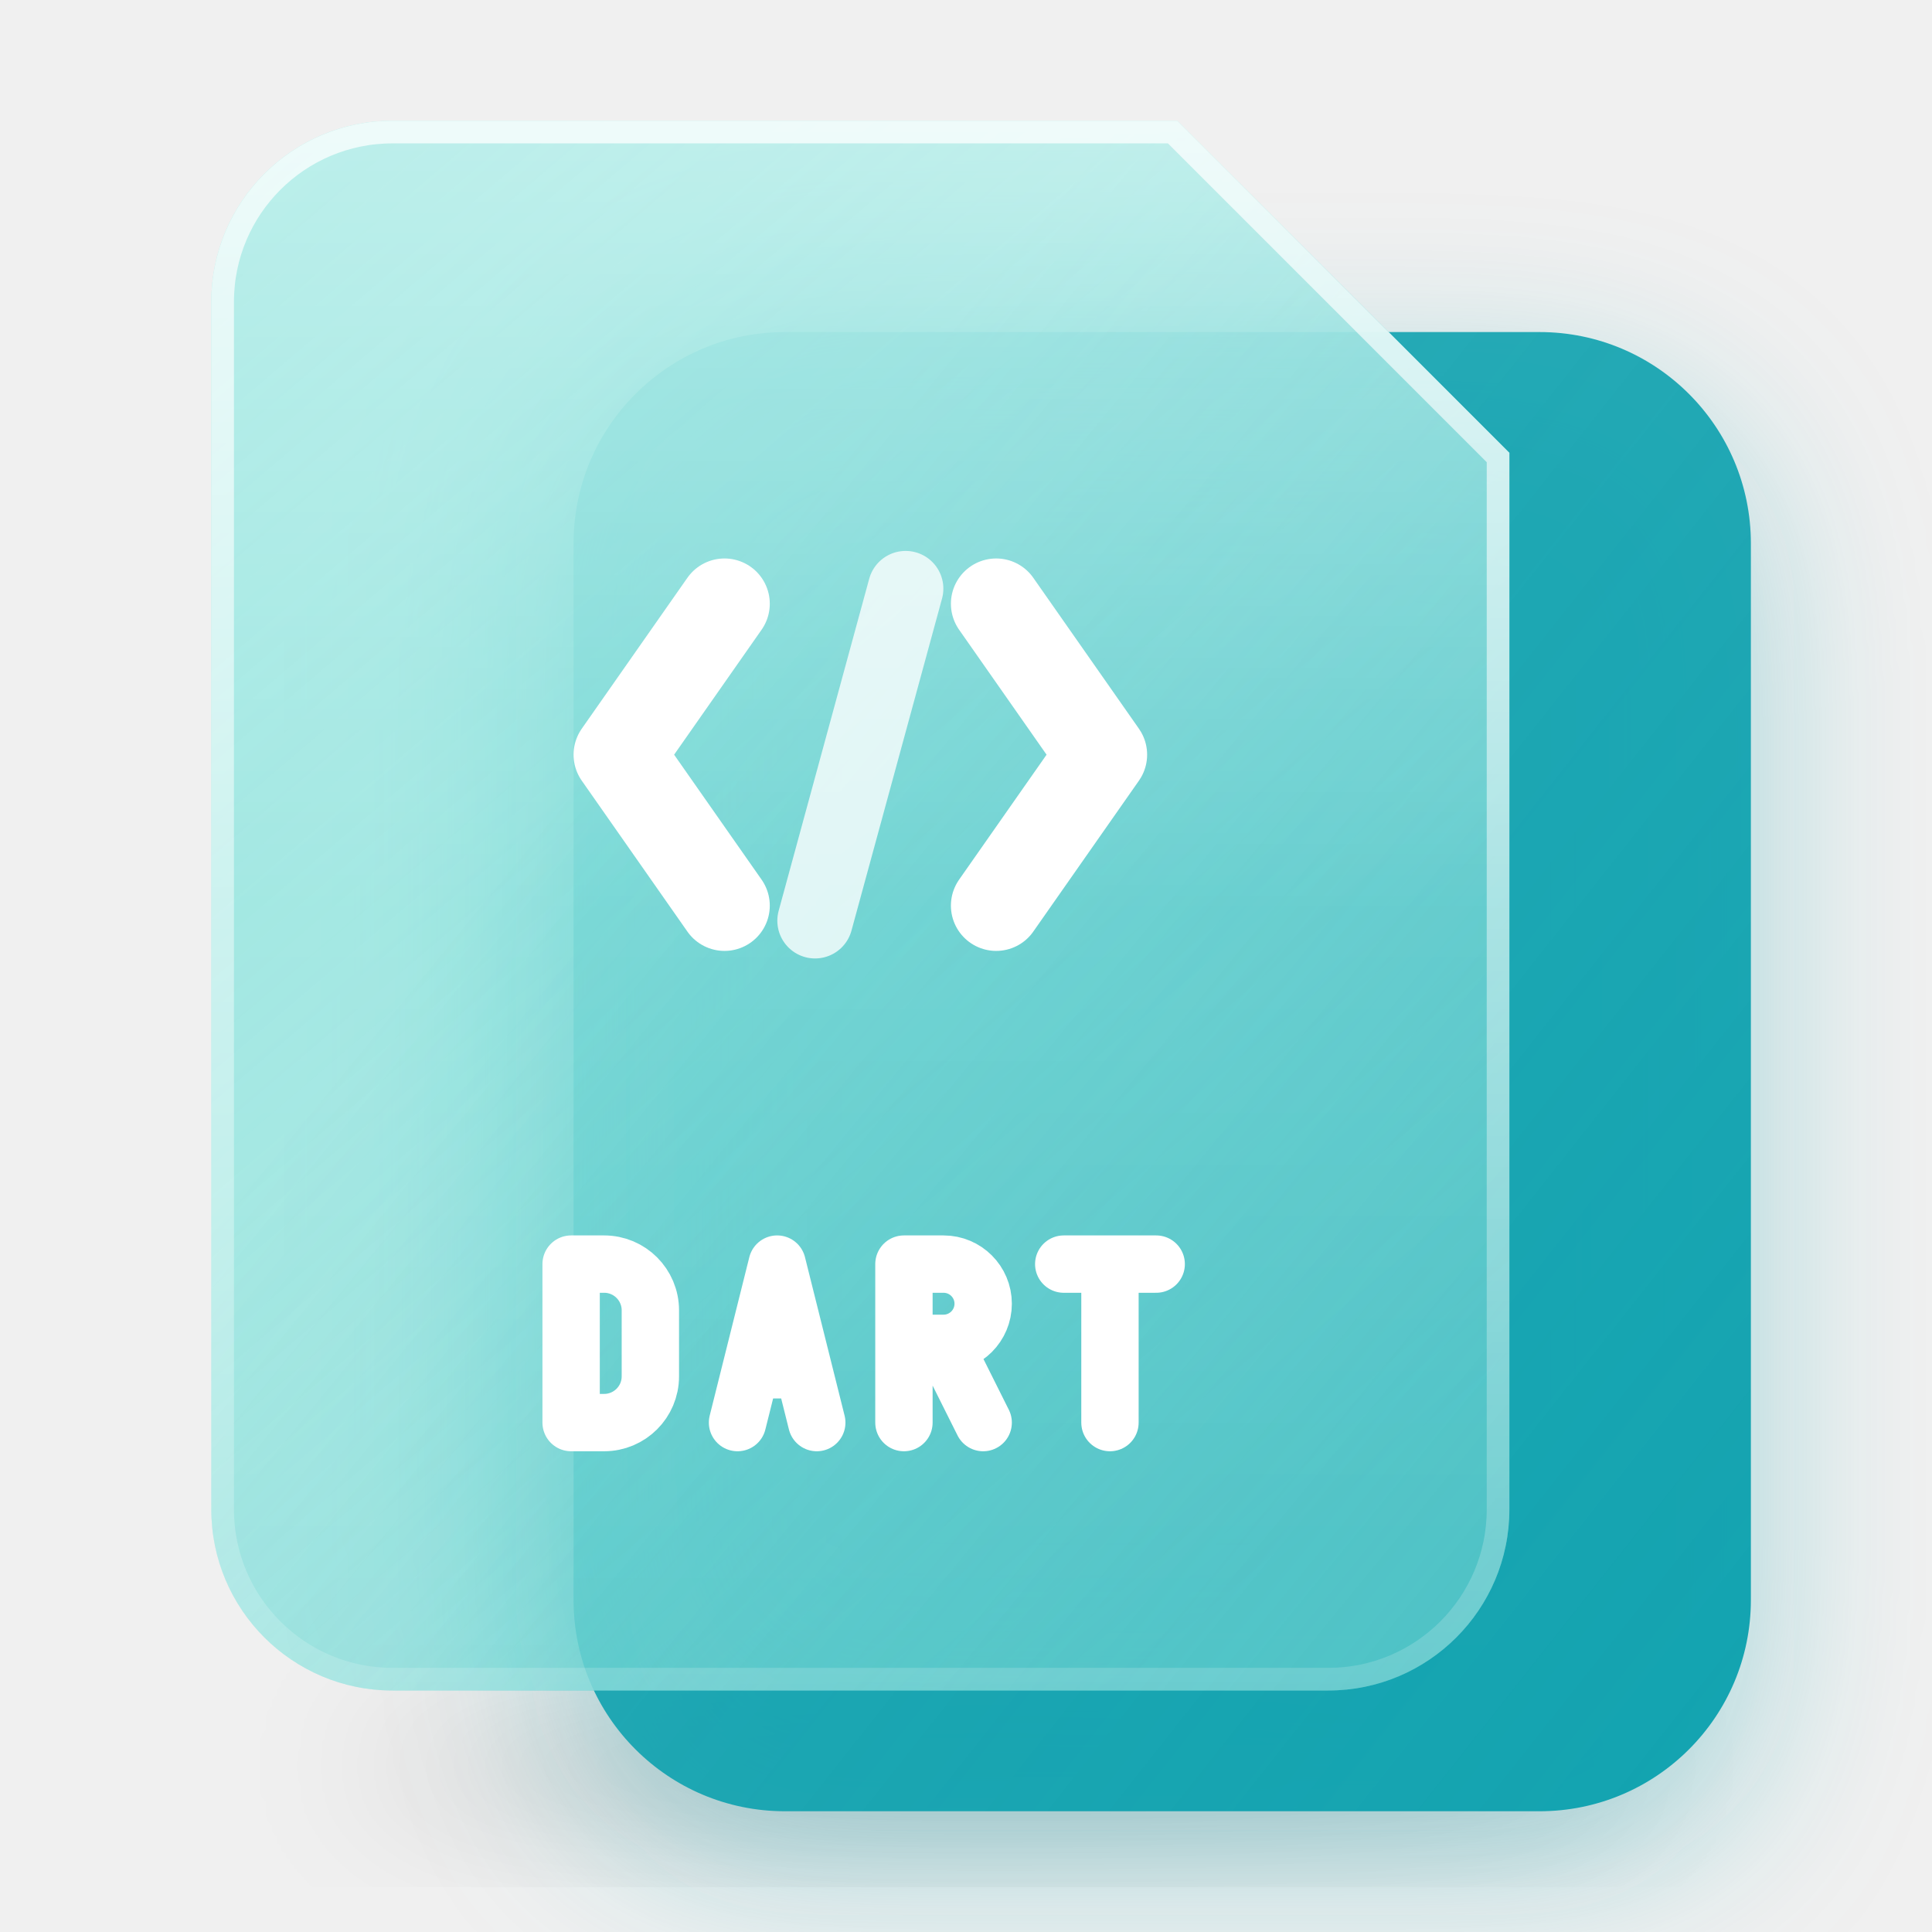
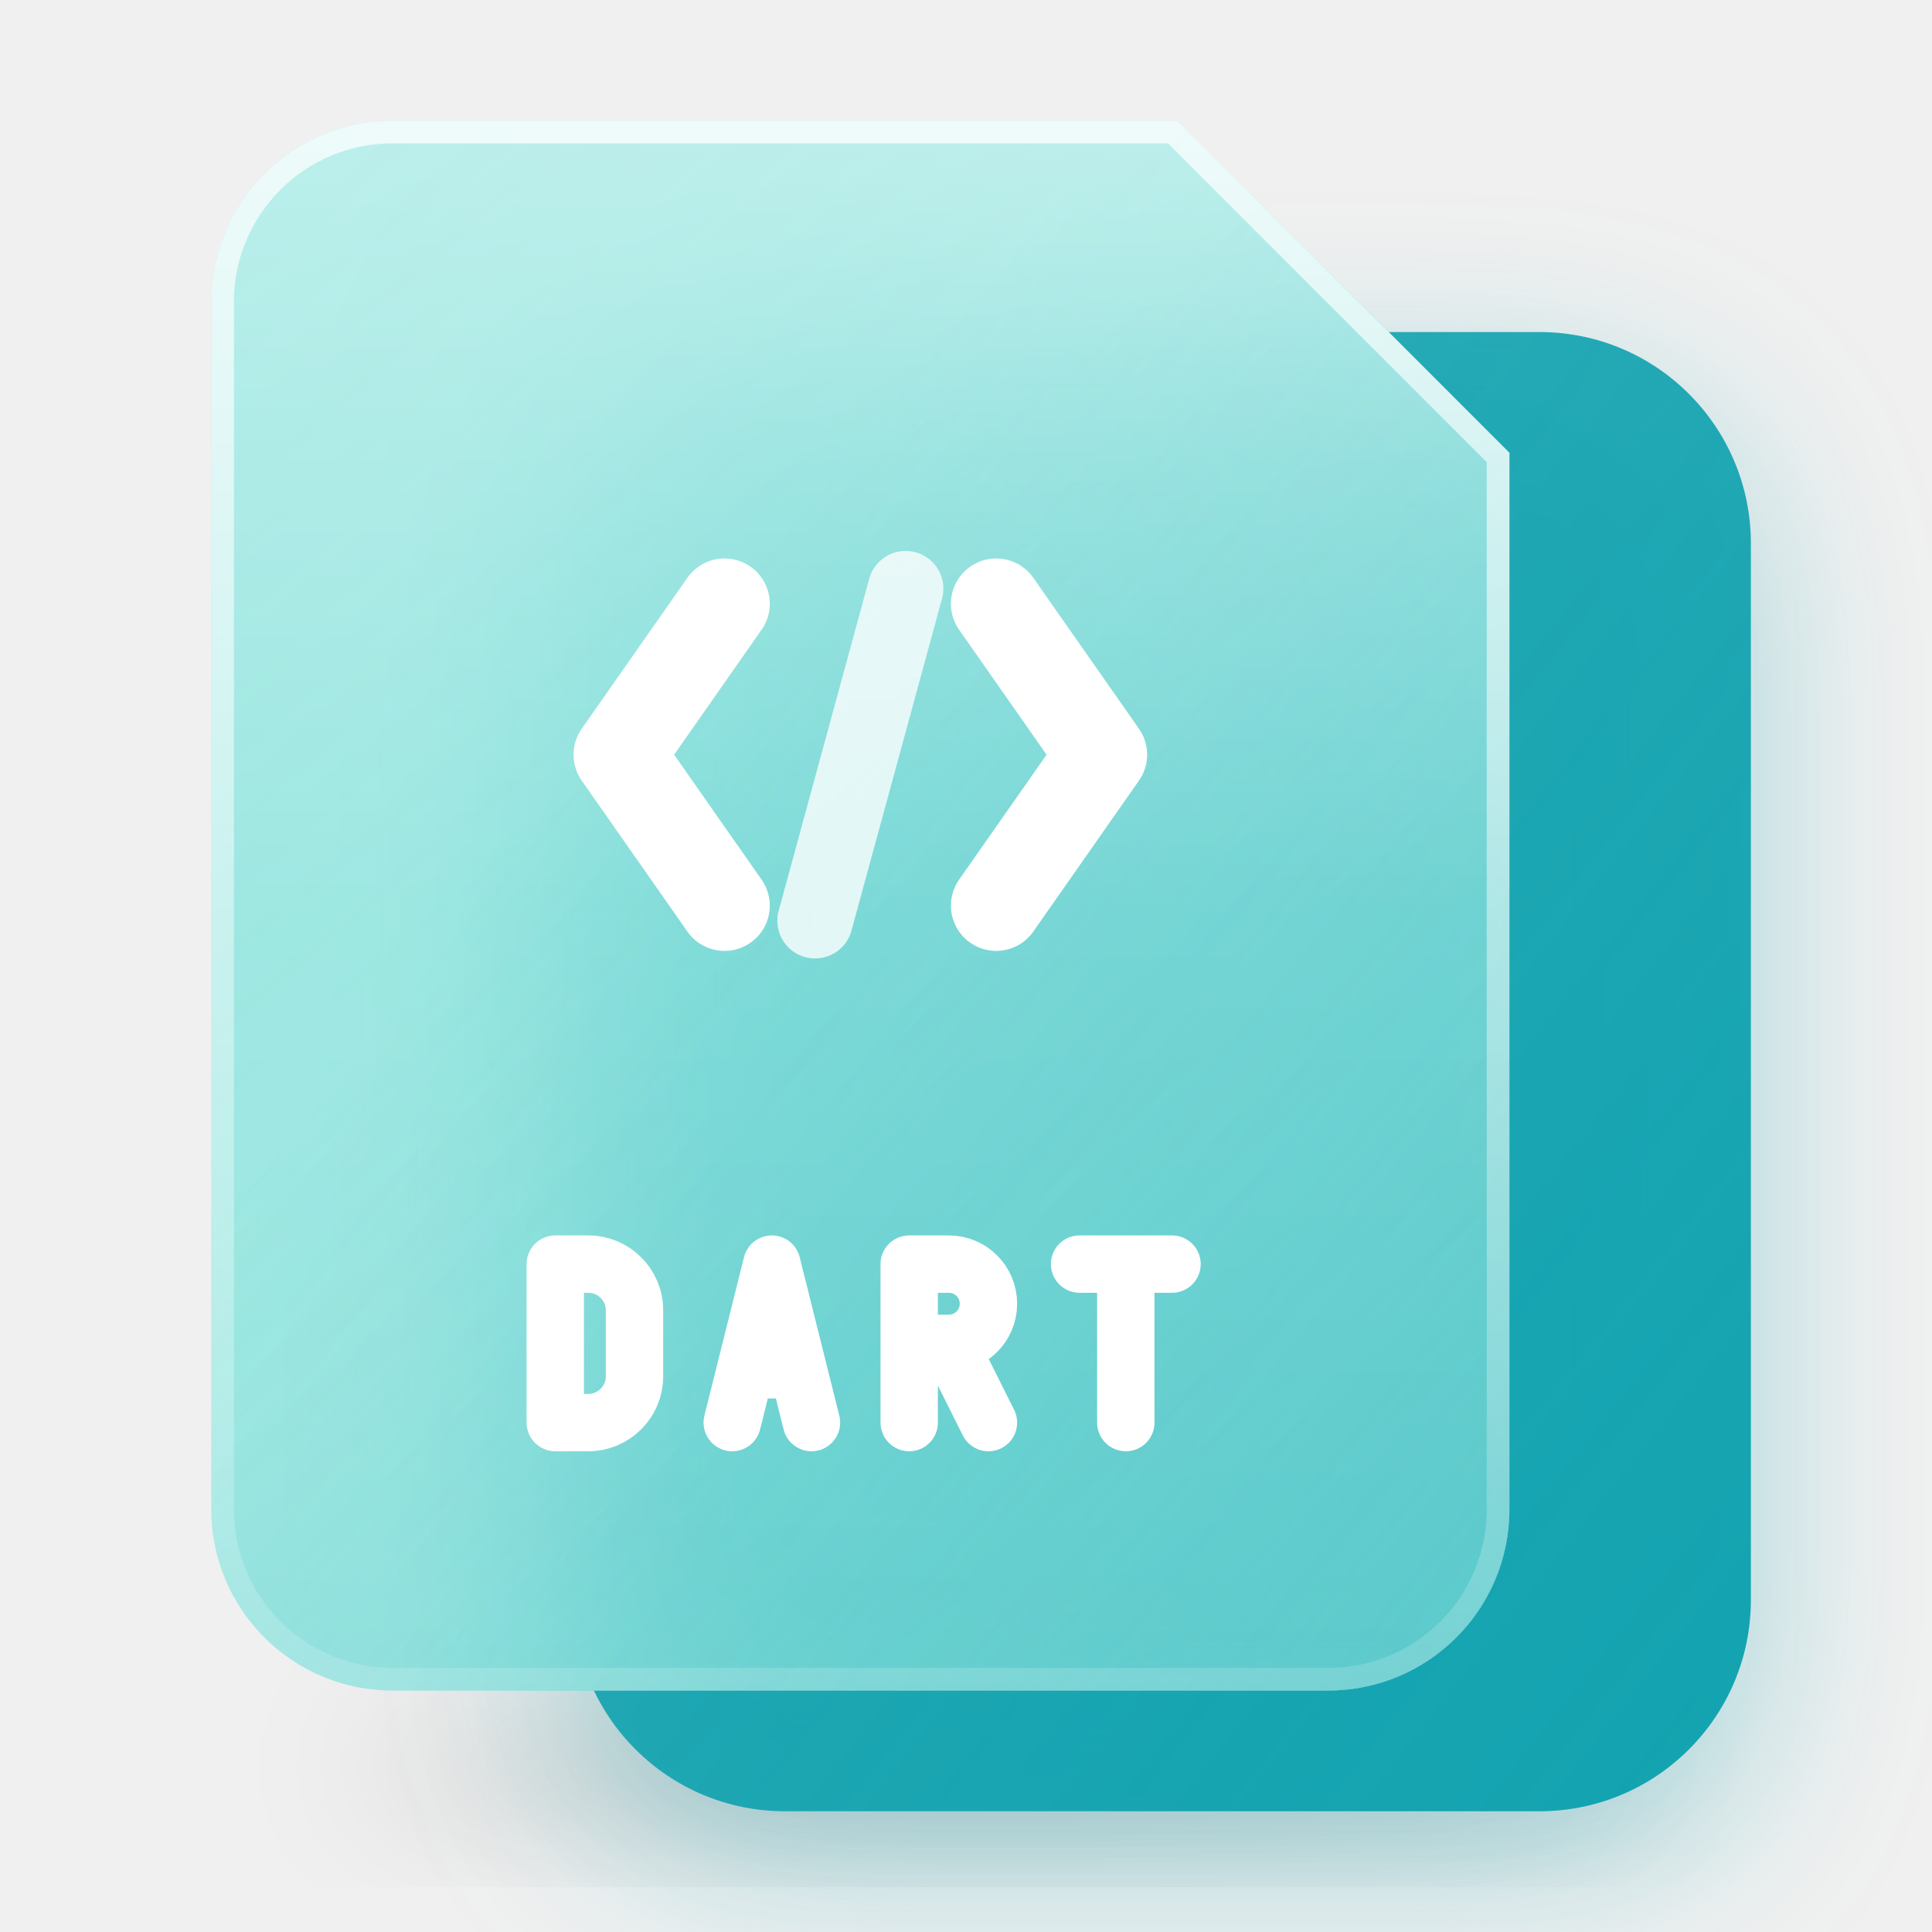
<svg xmlns="http://www.w3.org/2000/svg" xmlns:xlink="http://www.w3.org/1999/xlink" width="128" height="128" viewBox="0 0 128 128" data-family="sheet" data-glyph-shift="12">
  <defs>
    <linearGradient id="tint" x1="0" y1="0" x2="1" y2="1">
      <stop offset="0" stop-color="#86E3DC" />
      <stop offset="1" stop-color="#12A3B0" />
    </linearGradient>
    <linearGradient id="deep-fill" x1="0" y1="0" x2="1" y2="1">
      <stop offset="0" stop-color="#12A3B0" stop-opacity=".85" />
      <stop offset="1" stop-color="#12A3B0" />
    </linearGradient>
    <linearGradient id="glass-fill" x1="0" y1="0" x2=".7" y2="1">
      <stop offset="0" stop-color="#86E3DC" stop-opacity=".92" />
-       <stop offset="1" stop-color="#86E3DC" stop-opacity=".62" />
+       <stop offset="1" stop-color="#86E3DC" stop-opacity=".78" />
    </linearGradient>
    <linearGradient id="depth-fill" x1="0" y1="0" x2="1" y2="1">
      <stop offset=".35" stop-color="#12A3B0" stop-opacity="0" />
      <stop offset="1" stop-color="#12A3B0" stop-opacity=".30" />
    </linearGradient>
    <linearGradient id="rim-stroke" x1="0" y1="0" x2="0" y2="1">
      <stop offset="0" stop-color="#FFFFFF" stop-opacity=".75" />
      <stop offset="1" stop-color="#FFFFFF" stop-opacity=".15" />
    </linearGradient>
    <linearGradient id="sheen-fill" x1="0" y1="0" x2="0" y2="1">
      <stop offset="0" stop-color="#FFFFFF" stop-opacity=".40" />
      <stop offset=".5" stop-color="#FFFFFF" stop-opacity=".10" />
      <stop offset="1" stop-color="#FFFFFF" stop-opacity=".04" />
    </linearGradient>
    <path id="back-shape" d="M52 22 H102 a14 14 0 0 1 14 14 V106 a14 14 0 0 1 -14 14 H52 a14 14 0 0 1 -14 -14 V36 a14 14 0 0 1 14 -14 Z" />
    <path id="plate-shape" d="M26 8 H78 L100 30 V100 a12 12 0 0 1 -12 12 H26 a12 12 0 0 1 -12 -12 V20 a12 12 0 0 1 12 -12 Z" />
-     <g id="glyph-16" transform="scale(8)">
+     <g id="glyph-16" transform="scale(8) translate(0 -1)">
      <rect x="6" y="8" width="1" height="1" fill="#FFFFFF" />
      <rect x="5" y="9" width="1" height="1" fill="#FFFFFF" />
      <rect x="4" y="10" width="1" height="1" fill="#FFFFFF" />
      <rect x="5" y="11" width="1" height="1" fill="#FFFFFF" />
      <rect x="6" y="12" width="1" height="1" fill="#FFFFFF" />
      <rect x="9" y="8" width="1" height="1" fill="#FFFFFF" />
      <rect x="10" y="9" width="1" height="1" fill="#FFFFFF" />
      <rect x="11" y="10" width="1" height="1" fill="#FFFFFF" />
      <rect x="10" y="11" width="1" height="1" fill="#FFFFFF" />
      <rect x="9" y="12" width="1" height="1" fill="#FFFFFF" />
    </g>
-     <g id="glyph-22" transform="scale(5.818) translate(-1 -5)">
+     <g id="glyph-22" transform="scale(5.818) translate(-1 -6)">
      <rect x="9" y="12" width="1" height="1" fill="#FFFFFF" />
      <rect x="8" y="13" width="1" height="1" fill="#FFFFFF" />
      <rect x="7" y="14" width="1" height="1" fill="#FFFFFF" />
      <rect x="6" y="15" width="1" height="1" fill="#FFFFFF" />
      <rect x="7" y="16" width="1" height="1" fill="#FFFFFF" />
      <rect x="8" y="17" width="1" height="1" fill="#FFFFFF" />
      <rect x="9" y="18" width="1" height="1" fill="#FFFFFF" />
      <rect x="13" y="12" width="1" height="1" fill="#FFFFFF" />
      <rect x="14" y="13" width="1" height="1" fill="#FFFFFF" />
      <rect x="15" y="14" width="1" height="1" fill="#FFFFFF" />
      <rect x="16" y="15" width="1" height="1" fill="#FFFFFF" />
      <rect x="15" y="16" width="1" height="1" fill="#FFFFFF" />
      <rect x="14" y="17" width="1" height="1" fill="#FFFFFF" />
      <rect x="13" y="18" width="1" height="1" fill="#FFFFFF" />
      <rect x="12" y="12" width="1" height="1" fill="#FFFFFF" fill-opacity=".78" />
      <rect x="12" y="13" width="1" height="1" fill="#FFFFFF" fill-opacity=".78" />
      <rect x="11" y="14" width="1" height="1" fill="#FFFFFF" fill-opacity=".78" />
      <rect x="11" y="15" width="1" height="1" fill="#FFFFFF" fill-opacity=".78" />
      <rect x="11" y="16" width="1" height="1" fill="#FFFFFF" fill-opacity=".78" />
      <rect x="10" y="17" width="1" height="1" fill="#FFFFFF" fill-opacity=".78" />
      <rect x="10" y="18" width="1" height="1" fill="#FFFFFF" fill-opacity=".78" />
    </g>
-     <g id="glyph-24" transform="scale(5.333) translate(-1 -5)">
+     <g id="glyph-24" transform="scale(5.333) translate(-1 -6)">
      <rect x="10" y="14" width="1" height="1" fill="#FFFFFF" />
      <rect x="9" y="15" width="1" height="1" fill="#FFFFFF" />
      <rect x="8" y="16" width="1" height="1" fill="#FFFFFF" />
      <rect x="7" y="17" width="1" height="1" fill="#FFFFFF" />
      <rect x="8" y="18" width="1" height="1" fill="#FFFFFF" />
      <rect x="9" y="19" width="1" height="1" fill="#FFFFFF" />
      <rect x="10" y="20" width="1" height="1" fill="#FFFFFF" />
      <rect x="14" y="14" width="1" height="1" fill="#FFFFFF" />
      <rect x="15" y="15" width="1" height="1" fill="#FFFFFF" />
      <rect x="16" y="16" width="1" height="1" fill="#FFFFFF" />
      <rect x="17" y="17" width="1" height="1" fill="#FFFFFF" />
      <rect x="16" y="18" width="1" height="1" fill="#FFFFFF" />
      <rect x="15" y="19" width="1" height="1" fill="#FFFFFF" />
      <rect x="14" y="20" width="1" height="1" fill="#FFFFFF" />
      <rect x="13" y="14" width="1" height="1" fill="#FFFFFF" fill-opacity=".78" />
      <rect x="13" y="15" width="1" height="1" fill="#FFFFFF" fill-opacity=".78" />
      <rect x="12" y="16" width="1" height="1" fill="#FFFFFF" fill-opacity=".78" />
      <rect x="12" y="17" width="1" height="1" fill="#FFFFFF" fill-opacity=".78" />
      <rect x="12" y="18" width="1" height="1" fill="#FFFFFF" fill-opacity=".78" />
      <rect x="11" y="19" width="1" height="1" fill="#FFFFFF" fill-opacity=".78" />
      <rect x="11" y="20" width="1" height="1" fill="#FFFFFF" fill-opacity=".78" />
    </g>
    <path id="plate-shape-16" d="M36 8 H80 L104 32 V108 a12 12 0 0 1 -12 12 H36 a12 12 0 0 1 -12 -12 V20 a12 12 0 0 1 12 -12 Z" />
    <path id="plate-shape-22" d="M26.182 5.818 H75.636 L98.909 29.091 V96 a8.727 8.727 0 0 1 -8.727 8.727 H26.182 a8.727 8.727 0 0 1 -8.727 -8.727 V14.545 a8.727 8.727 0 0 1 8.727 -8.727 Z" />
    <path id="back-shape-22" d="M43.636 23.273 H107.636 a8.727 8.727 0 0 1 8.727 8.727 V107.636 a8.727 8.727 0 0 1 -8.727 8.727 H43.636 a8.727 8.727 0 0 1 -8.727 -8.727 V32 a8.727 8.727 0 0 1 8.727 -8.727 Z" />
    <path id="plate-shape-24" d="M24 5.333 H80 L101.333 26.667 V98.667 a8 8 0 0 1 -8 8 H24 a8 8 0 0 1 -8 -8 V13.333 a8 8 0 0 1 8 -8 Z" />
    <path id="back-shape-24" d="M45.333 21.333 H109.333 a8 8 0 0 1 8 8 V109.333 a8 8 0 0 1 -8 8 H45.333 a8 8 0 0 1 -8 -8 V29.333 a8 8 0 0 1 8 -8 Z" />
    <path id="plate-shape-32" d="M24 8 H80 L100 28 V104 a8 8 0 0 1 -8 8 H24 a8 8 0 0 1 -8 -8 V16 a8 8 0 0 1 8 -8 Z" />
    <path id="back-shape-32" d="M46 24 H106 a10 10 0 0 1 10 10 V110 a10 10 0 0 1 -10 10 H46 a10 10 0 0 1 -10 -10 V34 a10 10 0 0 1 10 -10 Z" />
    <path id="plate-shape-48" d="M25.333 8 H77.333 L98.667 29.333 V100 a12 12 0 0 1 -12 12 H25.333 a12 12 0 0 1 -12 -12 V20 a12 12 0 0 1 12 -12 Z" />
    <path id="back-shape-48" d="M50.667 21.333 H104 a13.333 13.333 0 0 1 13.333 13.333 V106.667 a13.333 13.333 0 0 1 -13.333 13.333 H50.667 a13.333 13.333 0 0 1 -13.333 -13.333 V34.667 a13.333 13.333 0 0 1 13.333 -13.333 Z" />
    <g id="label-48" transform="scale(2.667)">
      <rect x="14" y="31" width="1" height="1" fill="#FFFFFF" />
      <rect x="15" y="31" width="1" height="1" fill="#FFFFFF" />
      <rect x="14" y="32" width="1" height="1" fill="#FFFFFF" />
      <rect x="16" y="32" width="1" height="1" fill="#FFFFFF" />
      <rect x="14" y="33" width="1" height="1" fill="#FFFFFF" />
      <rect x="16" y="33" width="1" height="1" fill="#FFFFFF" />
      <rect x="14" y="34" width="1" height="1" fill="#FFFFFF" />
      <rect x="16" y="34" width="1" height="1" fill="#FFFFFF" />
      <rect x="14" y="35" width="1" height="1" fill="#FFFFFF" />
      <rect x="15" y="35" width="1" height="1" fill="#FFFFFF" />
      <rect x="19" y="31" width="1" height="1" fill="#FFFFFF" />
      <rect x="18" y="32" width="1" height="1" fill="#FFFFFF" />
      <rect x="20" y="32" width="1" height="1" fill="#FFFFFF" />
      <rect x="18" y="33" width="1" height="1" fill="#FFFFFF" />
      <rect x="19" y="33" width="1" height="1" fill="#FFFFFF" />
      <rect x="20" y="33" width="1" height="1" fill="#FFFFFF" />
      <rect x="18" y="34" width="1" height="1" fill="#FFFFFF" />
      <rect x="20" y="34" width="1" height="1" fill="#FFFFFF" />
      <rect x="18" y="35" width="1" height="1" fill="#FFFFFF" />
      <rect x="20" y="35" width="1" height="1" fill="#FFFFFF" />
      <rect x="22" y="31" width="1" height="1" fill="#FFFFFF" />
      <rect x="23" y="31" width="1" height="1" fill="#FFFFFF" />
      <rect x="22" y="32" width="1" height="1" fill="#FFFFFF" />
      <rect x="24" y="32" width="1" height="1" fill="#FFFFFF" />
      <rect x="22" y="33" width="1" height="1" fill="#FFFFFF" />
      <rect x="23" y="33" width="1" height="1" fill="#FFFFFF" />
      <rect x="22" y="34" width="1" height="1" fill="#FFFFFF" />
      <rect x="24" y="34" width="1" height="1" fill="#FFFFFF" />
      <rect x="22" y="35" width="1" height="1" fill="#FFFFFF" />
      <rect x="24" y="35" width="1" height="1" fill="#FFFFFF" />
      <rect x="26" y="31" width="1" height="1" fill="#FFFFFF" />
      <rect x="27" y="31" width="1" height="1" fill="#FFFFFF" />
      <rect x="28" y="31" width="1" height="1" fill="#FFFFFF" />
      <rect x="27" y="32" width="1" height="1" fill="#FFFFFF" />
      <rect x="27" y="33" width="1" height="1" fill="#FFFFFF" />
      <rect x="27" y="34" width="1" height="1" fill="#FFFFFF" />
      <rect x="27" y="35" width="1" height="1" fill="#FFFFFF" />
    </g>
    <clipPath id="plate-clip">
      <use xlink:href="#plate-shape" />
    </clipPath>
+     <mask id="outside-plate">
+       <rect width="128" height="128" fill="#FFFFFF" />
+       <use xlink:href="#plate-shape" fill="#000000" />
+     </mask>
    <filter id="blur-shadow" x="-50%" y="-50%" width="200%" height="200%">
      <feGaussianBlur stdDeviation="5" />
    </filter>
    <filter id="blur-glow" x="-50%" y="-50%" width="200%" height="200%">
      <feGaussianBlur stdDeviation="6" />
    </filter>
    <filter id="blur-frost" x="-50%" y="-50%" width="200%" height="200%">
      <feGaussianBlur stdDeviation="8" />
    </filter>
  </defs>
  <ellipse id="shadow" cx="66" cy="117" rx="42" ry="4" fill="#000000" opacity=".16" filter="url(#blur-shadow)" />
  <use id="glow" xlink:href="#back-shape" fill="#12A3B0" transform="translate(0 4)" opacity=".35" filter="url(#blur-glow)" />
-   <use id="back" xlink:href="#back-shape" fill="url(#deep-fill)" />
+   <use id="back" xlink:href="#back-shape" fill="url(#deep-fill)" mask="url(#outside-plate)" />
  <g id="frost" clip-path="url(#plate-clip)">
    <use xlink:href="#back-shape" fill="#12A3B0" filter="url(#blur-frost)" />
  </g>
  <use id="plate" xlink:href="#plate-shape" fill="url(#glass-fill)" />
  <g id="depth">
    <use xlink:href="#plate-shape" fill="url(#depth-fill)" />
    <use xlink:href="#plate-shape" fill="url(#sheen-fill)" />
  </g>
  <g id="rim" clip-path="url(#plate-clip)">
    <use xlink:href="#plate-shape" fill="none" stroke="url(#rim-stroke)" stroke-width="3" />
  </g>
  <g id="glyph" transform="translate(57 50)">
    <path d="M-9 -10 L-16 0 L-9 10" fill="none" stroke="#FFFFFF" stroke-width="6" stroke-linecap="round" stroke-linejoin="round" />
    <path d="M9 -10 L16 0 L9 10" fill="none" stroke="#FFFFFF" stroke-width="6" stroke-linecap="round" stroke-linejoin="round" />
    <path d="M3 -11 L-3 11" fill="none" stroke="#FFFFFF" stroke-opacity="0.78" stroke-width="5" stroke-linecap="round" stroke-linejoin="round" />
  </g>
  <g id="label">
-     <path d="M2 2 H4.5 A3.5 3.5 0 0 1 8 5.5 V10.5 A3.5 3.5 0 0 1 4.5 14 H2 Z" transform="translate(36.088 82) scale(0.875)" fill="none" stroke="#FFFFFF" stroke-width="4.343" stroke-linecap="round" stroke-linejoin="round" />
-     <path d="M2 14 L5 2 L8 14 M3.1 10 H6.9" transform="translate(47.113 82) scale(0.875)" fill="none" stroke="#FFFFFF" stroke-width="4.343" stroke-linecap="round" stroke-linejoin="round" />
-     <path d="M2 14 V2 H5 A3 3 0 0 1 5 8 H2 M5 8 L8 14" transform="translate(58.138 82) scale(0.875)" fill="none" stroke="#FFFFFF" stroke-width="4.343" stroke-linecap="round" stroke-linejoin="round" />
-     <path d="M1.5 2 H8.5 M5 2 V14" transform="translate(69.163 82) scale(0.875)" fill="none" stroke="#FFFFFF" stroke-width="4.343" stroke-linecap="round" stroke-linejoin="round" />
+     <path d="M2 2 H4.5 A3.5 3.5 0 0 1 8 5.5 V10.5 A3.5 3.5 0 0 1 4.5 14 H2 Z" transform="translate(35.037 82) scale(0.875)" fill="none" stroke="#FFFFFF" stroke-width="4.343" stroke-linecap="round" stroke-linejoin="round" />
+     <path d="M2 14 L5 2 L8 14 M3.1 10 H6.9" transform="translate(46.762 82) scale(0.875)" fill="none" stroke="#FFFFFF" stroke-width="4.343" stroke-linecap="round" stroke-linejoin="round" />
+     <path d="M2 14 V2 H5 A3 3 0 0 1 5 8 H2 M5 8 L8 14" transform="translate(58.487 82) scale(0.875)" fill="none" stroke="#FFFFFF" stroke-width="4.343" stroke-linecap="round" stroke-linejoin="round" />
+     <path d="M1.5 2 H8.5 M5 2 V14" transform="translate(70.212 82) scale(0.875)" fill="none" stroke="#FFFFFF" stroke-width="4.343" stroke-linecap="round" stroke-linejoin="round" />
  </g>
</svg>
